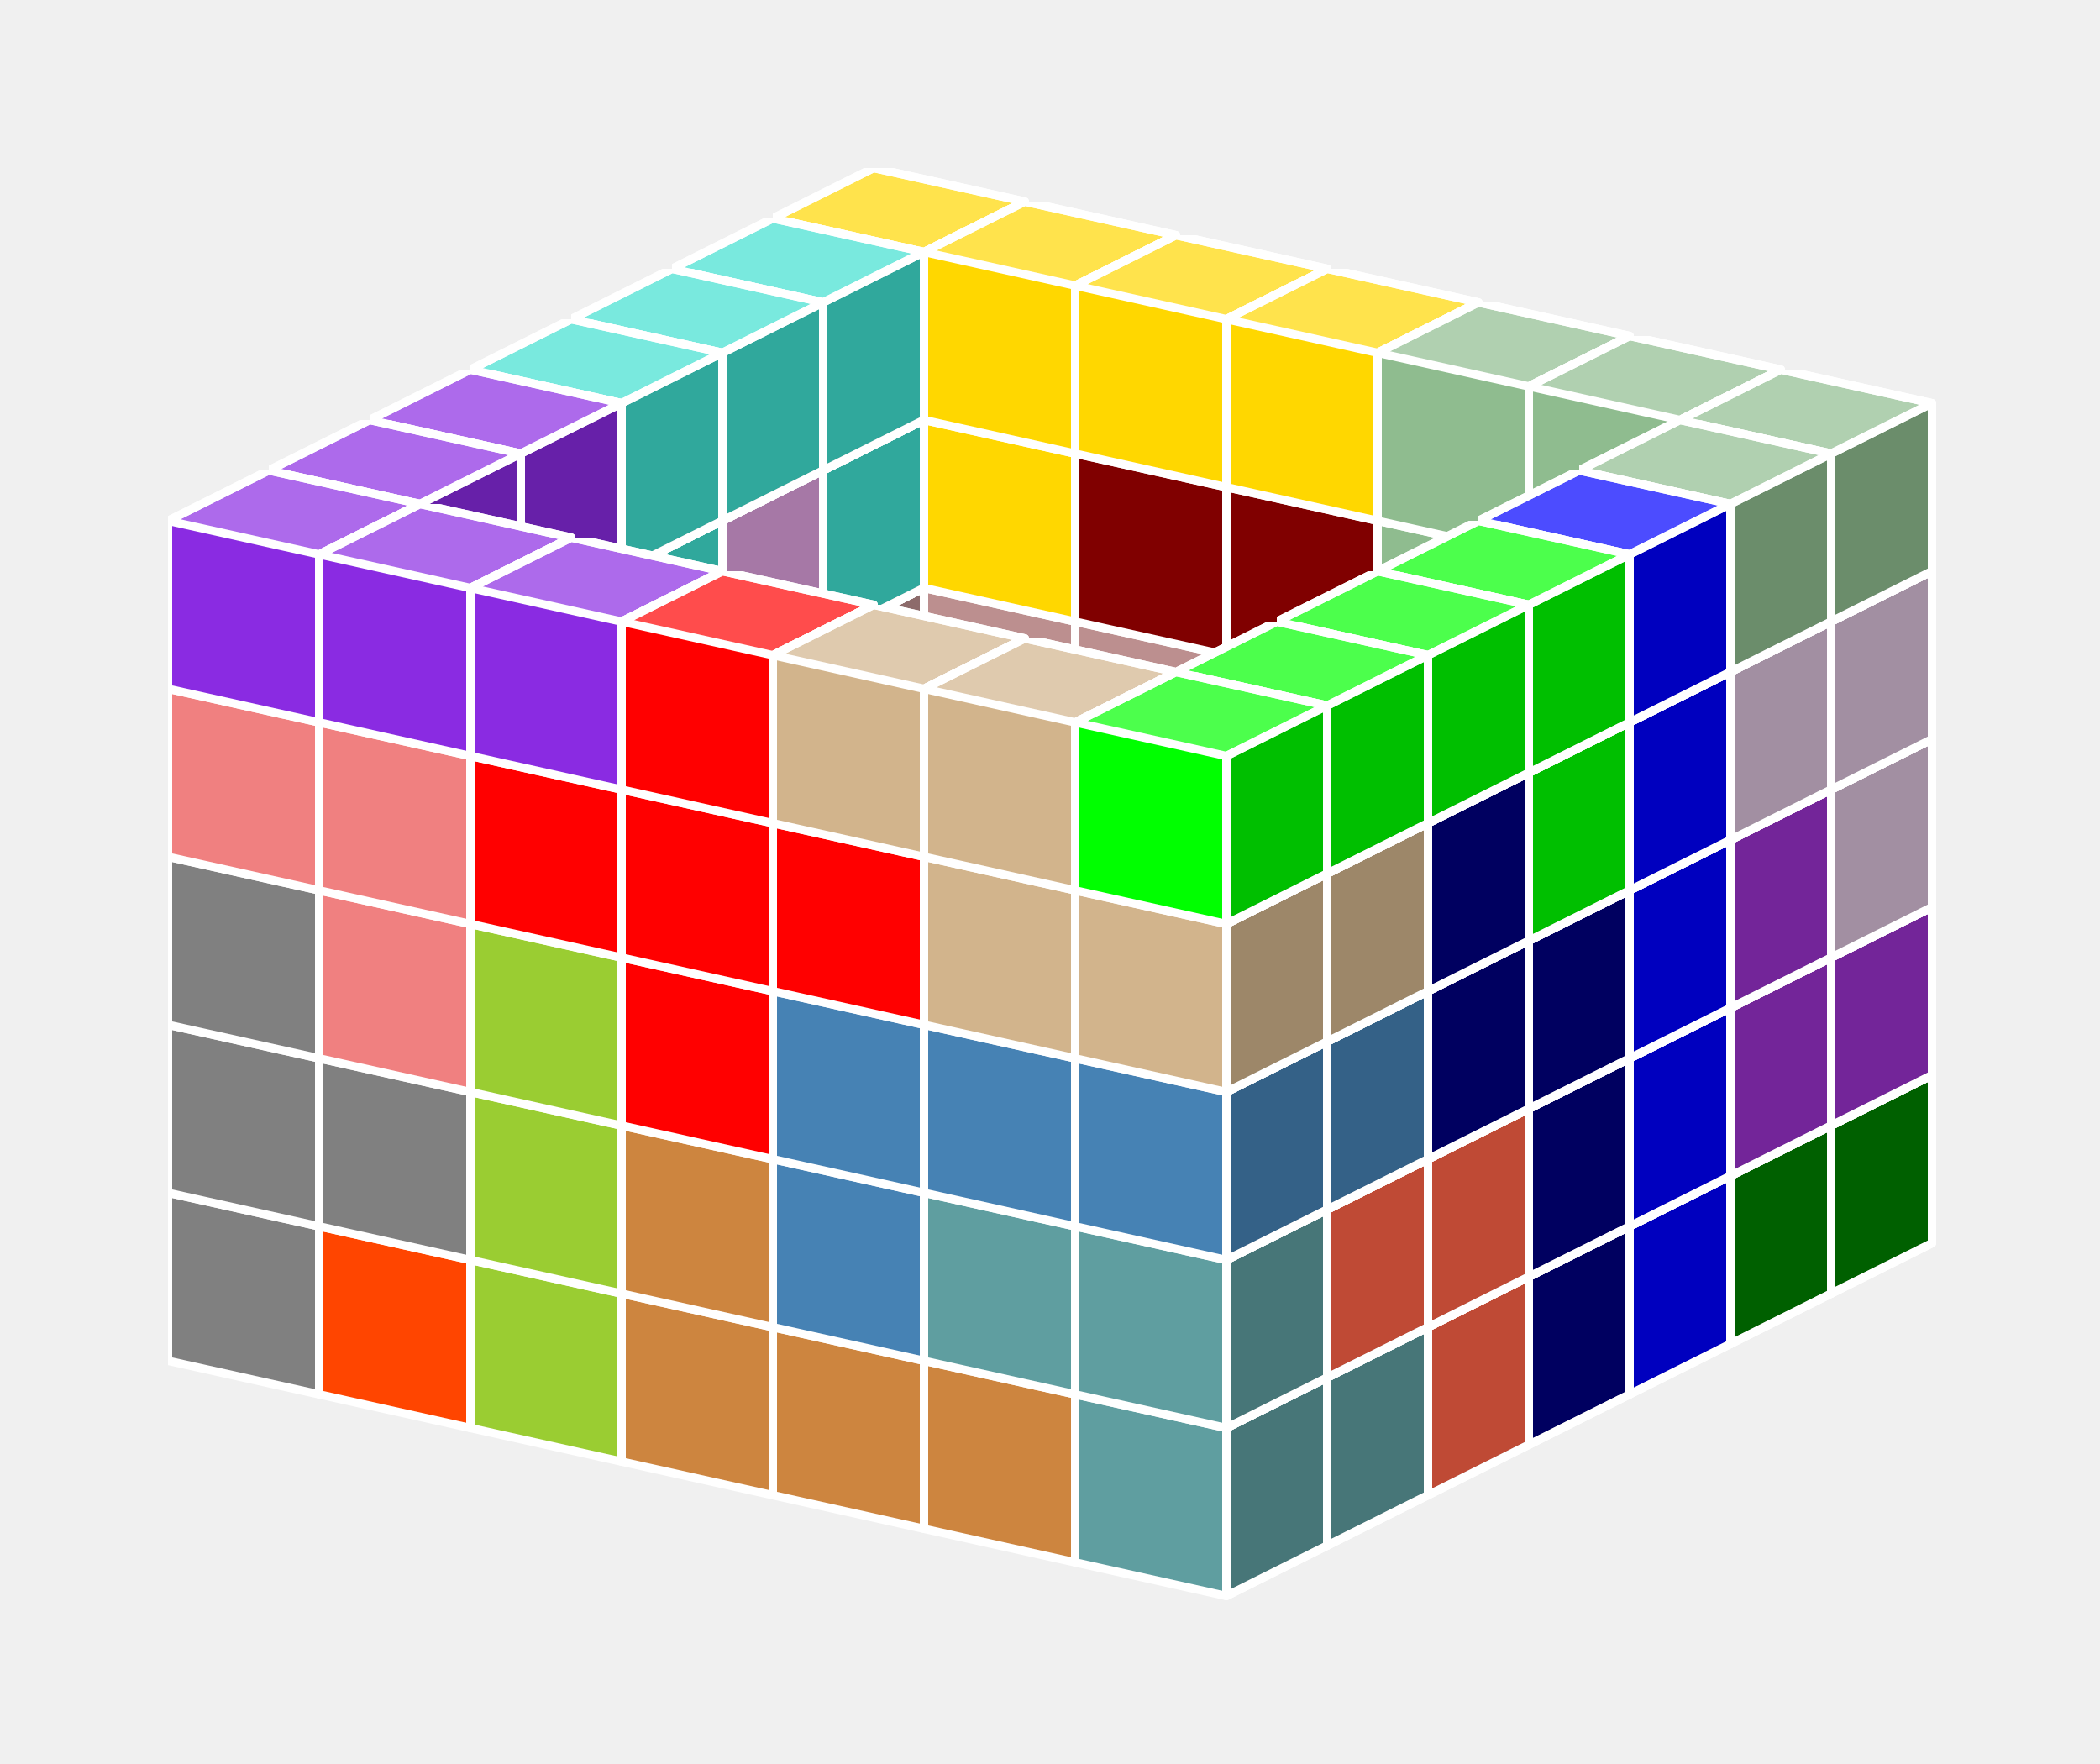
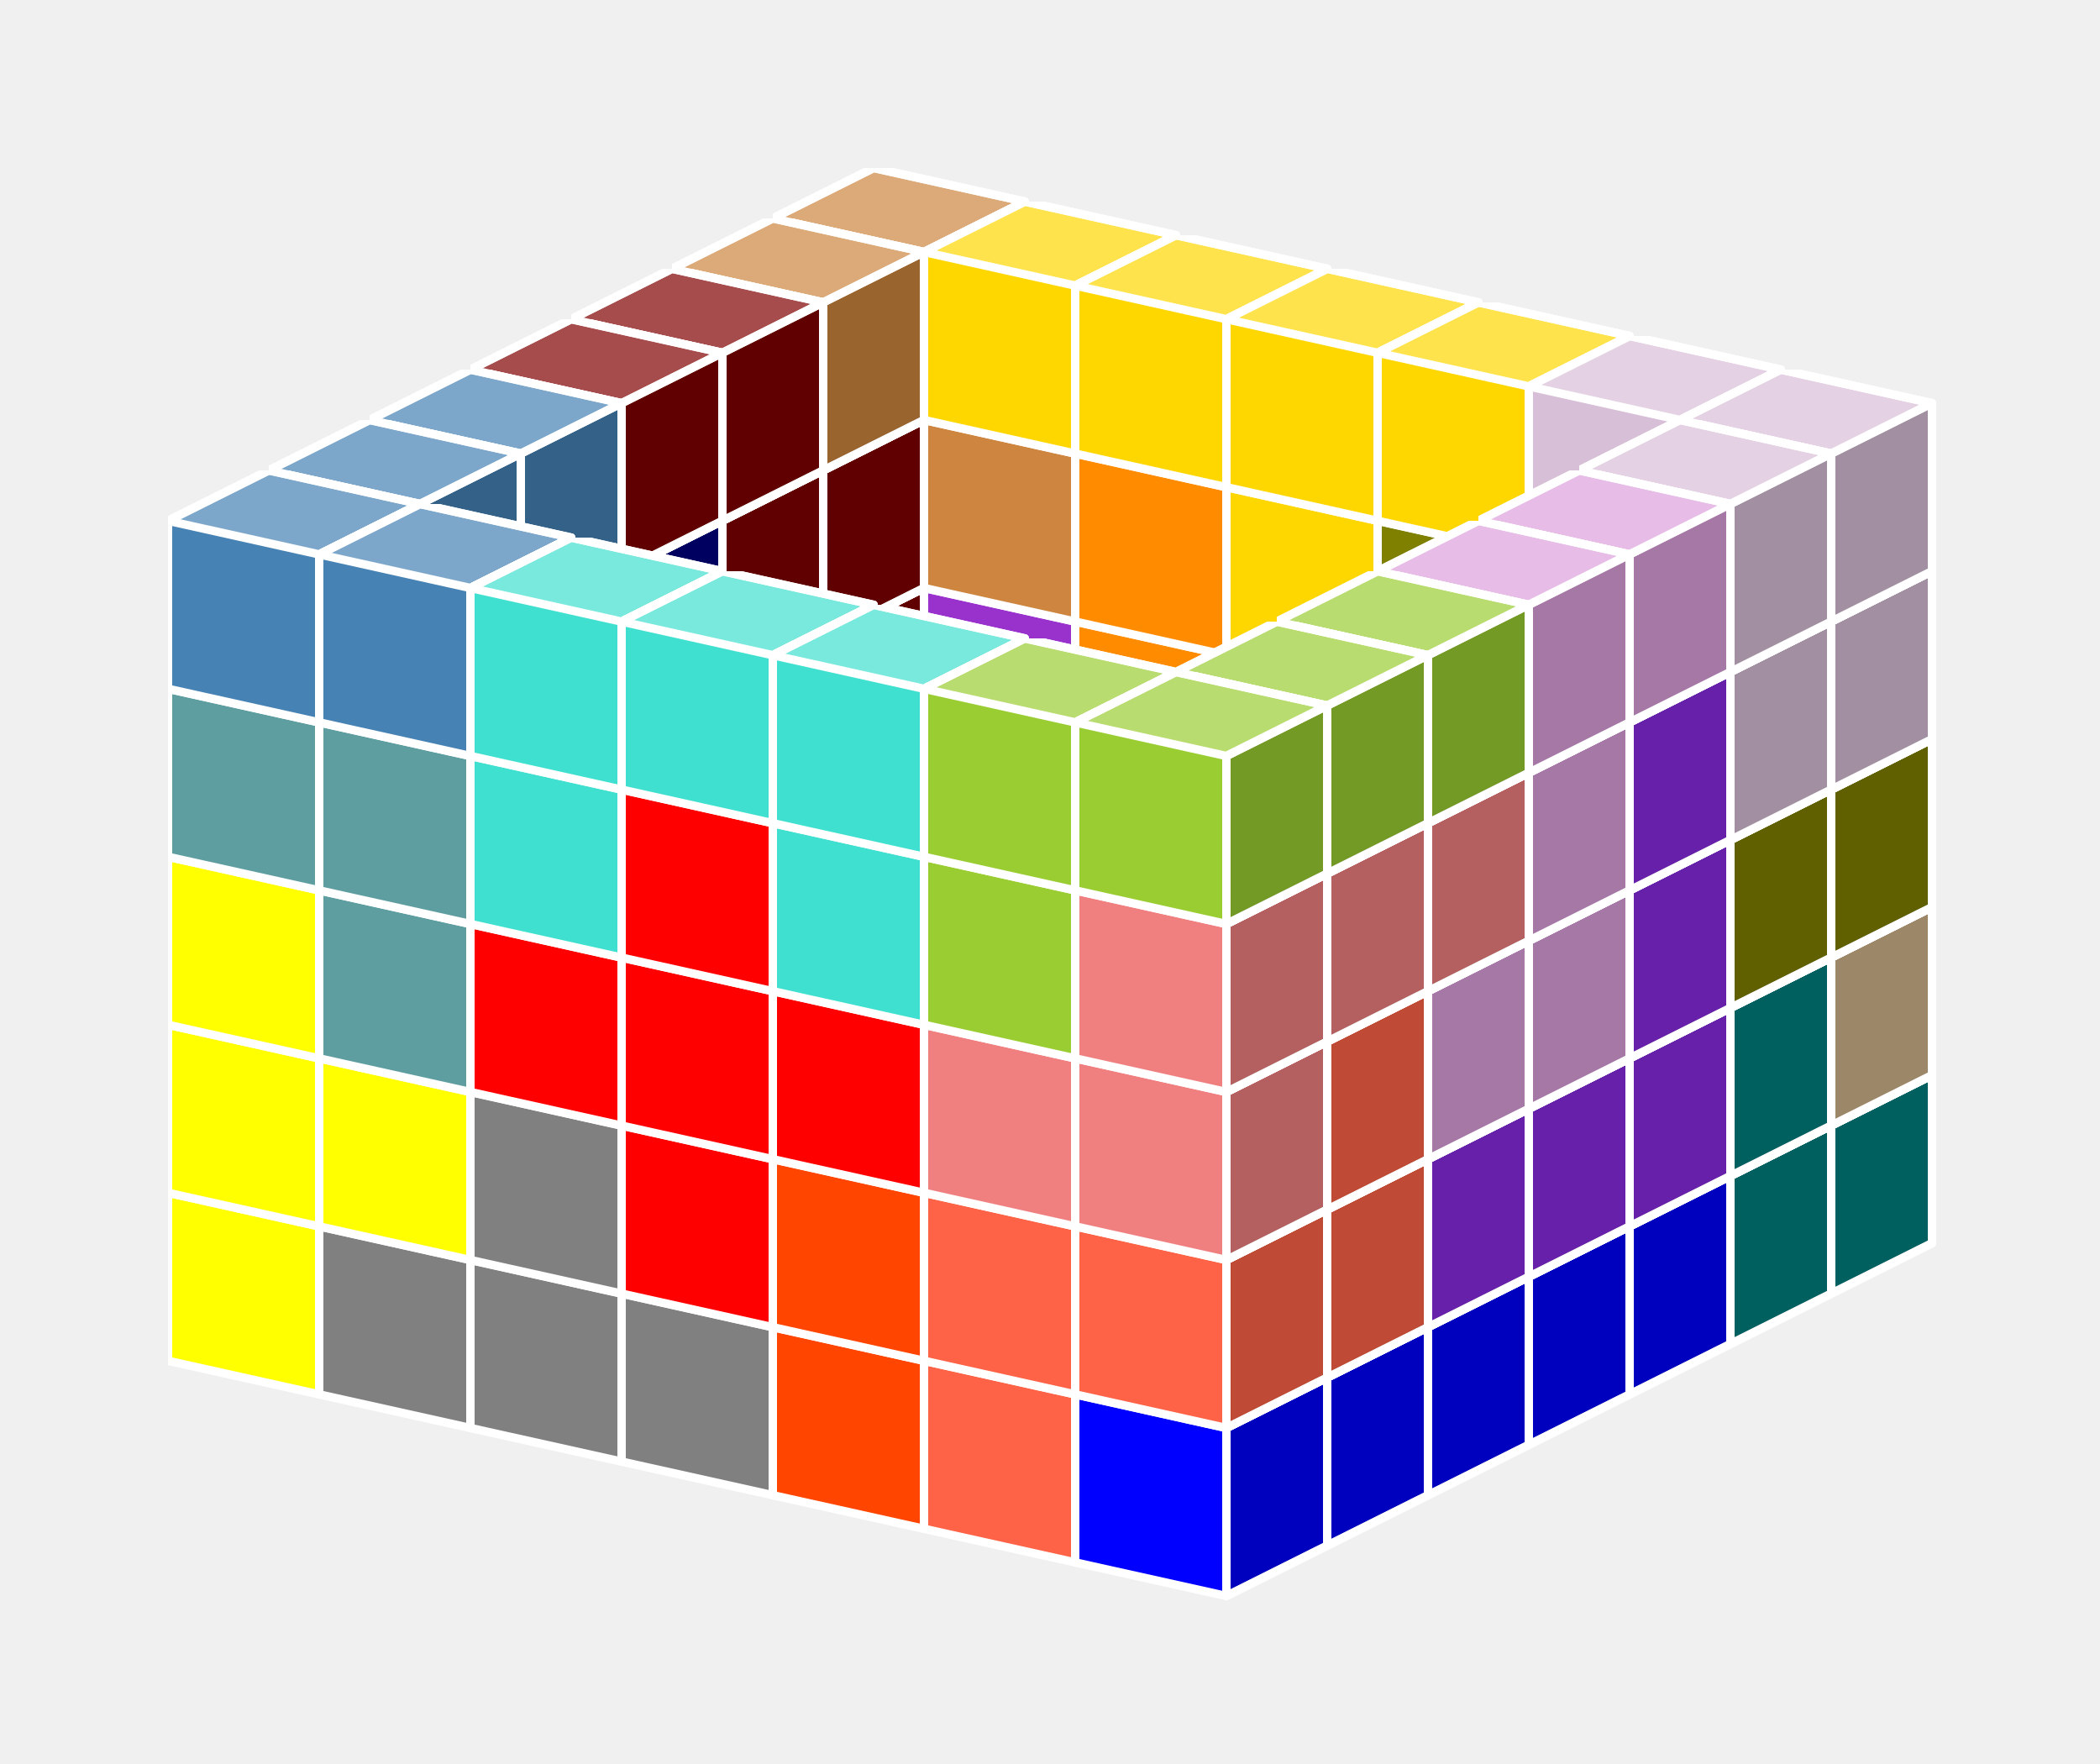
<svg xmlns="http://www.w3.org/2000/svg" xmlns:xlink="http://www.w3.org/1999/xlink" width="125" height="105" viewBox="0 0 125 105">
  <defs>
    <symbol id="cube0">
      <polygon fill="gray" stroke="white" stroke-width="0.5" stroke-linejoin="round" points="0,13 9,15 15,12 15,2 6,0 0,3" />
      <polygon fill="black" fill-opacity="0.25" stroke="white" stroke-width="0.5" stroke-linejoin="round" points="9,15 15,12 15,2 9,5" />
      <polygon fill="white" fill-opacity="0.30" stroke="white" stroke-width="0.5" stroke-linejoin="round" points="0,3 9,5 15,2 6,0" />
    </symbol>
    <symbol id="cubeA">
      <polygon fill="cadetblue" stroke="white" stroke-width="0.5" stroke-linejoin="round" points="0,13 9,15 15,12 15,2 6,0 0,3" />
      <polygon fill="black" fill-opacity="0.25" stroke="white" stroke-width="0.5" stroke-linejoin="round" points="9,15 15,12 15,2 9,5" />
      <polygon fill="white" fill-opacity="0.30" stroke="white" stroke-width="0.5" stroke-linejoin="round" points="0,3 9,5 15,2 6,0" />
    </symbol>
    <symbol id="cubeF">
      <polygon fill="green" stroke="white" stroke-width="0.5" stroke-linejoin="round" points="0,13 9,15 15,12 15,2 6,0 0,3" />
      <polygon fill="black" fill-opacity="0.25" stroke="white" stroke-width="0.5" stroke-linejoin="round" points="9,15 15,12 15,2 9,5" />
      <polygon fill="white" fill-opacity="0.30" stroke="white" stroke-width="0.5" stroke-linejoin="round" points="0,3 9,5 15,2 6,0" />
    </symbol>
    <symbol id="cubeI">
      <polygon fill="blue" stroke="white" stroke-width="0.5" stroke-linejoin="round" points="0,13 9,15 15,12 15,2 6,0 0,3" />
      <polygon fill="black" fill-opacity="0.25" stroke="white" stroke-width="0.5" stroke-linejoin="round" points="9,15 15,12 15,2 9,5" />
      <polygon fill="white" fill-opacity="0.30" stroke="white" stroke-width="0.5" stroke-linejoin="round" points="0,3 9,5 15,2 6,0" />
    </symbol>
    <symbol id="cubeJ1">
      <polygon fill="steelblue" stroke="white" stroke-width="0.5" stroke-linejoin="round" points="0,13 9,15 15,12 15,2 6,0 0,3" />
      <polygon fill="black" fill-opacity="0.25" stroke="white" stroke-width="0.5" stroke-linejoin="round" points="9,15 15,12 15,2 9,5" />
      <polygon fill="white" fill-opacity="0.30" stroke="white" stroke-width="0.5" stroke-linejoin="round" points="0,3 9,5 15,2 6,0" />
    </symbol>
    <symbol id="cubeJ2">
      <polygon fill="gray" stroke="white" stroke-width="0.5" stroke-linejoin="round" points="0,13 9,15 15,12 15,2 6,0 0,3" />
      <polygon fill="black" fill-opacity="0.25" stroke="white" stroke-width="0.5" stroke-linejoin="round" points="9,15 15,12 15,2 9,5" />
      <polygon fill="white" fill-opacity="0.30" stroke="white" stroke-width="0.5" stroke-linejoin="round" points="0,3 9,5 15,2 6,0" />
    </symbol>
    <symbol id="cubeJ4">
      <polygon fill="lightcoral" stroke="white" stroke-width="0.5" stroke-linejoin="round" points="0,13 9,15 15,12 15,2 6,0 0,3" />
      <polygon fill="black" fill-opacity="0.25" stroke="white" stroke-width="0.5" stroke-linejoin="round" points="9,15 15,12 15,2 9,5" />
      <polygon fill="white" fill-opacity="0.30" stroke="white" stroke-width="0.5" stroke-linejoin="round" points="0,3 9,5 15,2 6,0" />
    </symbol>
    <symbol id="cubeL">
      <polygon fill="lime" stroke="white" stroke-width="0.5" stroke-linejoin="round" points="0,13 9,15 15,12 15,2 6,0 0,3" />
      <polygon fill="black" fill-opacity="0.25" stroke="white" stroke-width="0.5" stroke-linejoin="round" points="9,15 15,12 15,2 9,5" />
      <polygon fill="white" fill-opacity="0.30" stroke="white" stroke-width="0.5" stroke-linejoin="round" points="0,3 9,5 15,2 6,0" />
    </symbol>
    <symbol id="cubeL1">
      <polygon fill="darkseagreen" stroke="white" stroke-width="0.5" stroke-linejoin="round" points="0,13 9,15 15,12 15,2 6,0 0,3" />
      <polygon fill="black" fill-opacity="0.25" stroke="white" stroke-width="0.5" stroke-linejoin="round" points="9,15 15,12 15,2 9,5" />
      <polygon fill="white" fill-opacity="0.30" stroke="white" stroke-width="0.5" stroke-linejoin="round" points="0,3 9,5 15,2 6,0" />
    </symbol>
    <symbol id="cubeL2">
      <polygon fill="peru" stroke="white" stroke-width="0.5" stroke-linejoin="round" points="0,13 9,15 15,12 15,2 6,0 0,3" />
      <polygon fill="black" fill-opacity="0.25" stroke="white" stroke-width="0.5" stroke-linejoin="round" points="9,15 15,12 15,2 9,5" />
      <polygon fill="white" fill-opacity="0.30" stroke="white" stroke-width="0.5" stroke-linejoin="round" points="0,3 9,5 15,2 6,0" />
    </symbol>
    <symbol id="cubeL3">
      <polygon fill="rosybrown" stroke="white" stroke-width="0.5" stroke-linejoin="round" points="0,13 9,15 15,12 15,2 6,0 0,3" />
      <polygon fill="black" fill-opacity="0.25" stroke="white" stroke-width="0.5" stroke-linejoin="round" points="9,15 15,12 15,2 9,5" />
      <polygon fill="white" fill-opacity="0.30" stroke="white" stroke-width="0.5" stroke-linejoin="round" points="0,3 9,5 15,2 6,0" />
    </symbol>
    <symbol id="cubeL4">
      <polygon fill="yellowgreen" stroke="white" stroke-width="0.5" stroke-linejoin="round" points="0,13 9,15 15,12 15,2 6,0 0,3" />
      <polygon fill="black" fill-opacity="0.25" stroke="white" stroke-width="0.5" stroke-linejoin="round" points="9,15 15,12 15,2 9,5" />
      <polygon fill="white" fill-opacity="0.30" stroke="white" stroke-width="0.5" stroke-linejoin="round" points="0,3 9,5 15,2 6,0" />
    </symbol>
    <symbol id="cubeN">
      <polygon fill="navy" stroke="white" stroke-width="0.5" stroke-linejoin="round" points="0,13 9,15 15,12 15,2 6,0 0,3" />
      <polygon fill="black" fill-opacity="0.25" stroke="white" stroke-width="0.5" stroke-linejoin="round" points="9,15 15,12 15,2 9,5" />
      <polygon fill="white" fill-opacity="0.30" stroke="white" stroke-width="0.5" stroke-linejoin="round" points="0,3 9,5 15,2 6,0" />
    </symbol>
    <symbol id="cubeN1">
      <polygon fill="olive" stroke="white" stroke-width="0.5" stroke-linejoin="round" points="0,13 9,15 15,12 15,2 6,0 0,3" />
      <polygon fill="black" fill-opacity="0.25" stroke="white" stroke-width="0.5" stroke-linejoin="round" points="9,15 15,12 15,2 9,5" />
      <polygon fill="white" fill-opacity="0.30" stroke="white" stroke-width="0.5" stroke-linejoin="round" points="0,3 9,5 15,2 6,0" />
    </symbol>
    <symbol id="cubeN2">
      <polygon fill="teal" stroke="white" stroke-width="0.5" stroke-linejoin="round" points="0,13 9,15 15,12 15,2 6,0 0,3" />
      <polygon fill="black" fill-opacity="0.25" stroke="white" stroke-width="0.5" stroke-linejoin="round" points="9,15 15,12 15,2 9,5" />
      <polygon fill="white" fill-opacity="0.30" stroke="white" stroke-width="0.5" stroke-linejoin="round" points="0,3 9,5 15,2 6,0" />
    </symbol>
    <symbol id="cubeP">
      <polygon fill="magenta" stroke="white" stroke-width="0.5" stroke-linejoin="round" points="0,13 9,15 15,12 15,2 6,0 0,3" />
      <polygon fill="black" fill-opacity="0.25" stroke="white" stroke-width="0.5" stroke-linejoin="round" points="9,15 15,12 15,2 9,5" />
      <polygon fill="white" fill-opacity="0.30" stroke="white" stroke-width="0.5" stroke-linejoin="round" points="0,3 9,5 15,2 6,0" />
    </symbol>
    <symbol id="cubeQ">
      <polygon fill="thistle" stroke="white" stroke-width="0.5" stroke-linejoin="round" points="0,13 9,15 15,12 15,2 6,0 0,3" />
      <polygon fill="black" fill-opacity="0.25" stroke="white" stroke-width="0.5" stroke-linejoin="round" points="9,15 15,12 15,2 9,5" />
      <polygon fill="white" fill-opacity="0.30" stroke="white" stroke-width="0.5" stroke-linejoin="round" points="0,3 9,5 15,2 6,0" />
    </symbol>
    <symbol id="cubeS1">
      <polygon fill="tan" stroke="white" stroke-width="0.5" stroke-linejoin="round" points="0,13 9,15 15,12 15,2 6,0 0,3" />
      <polygon fill="black" fill-opacity="0.25" stroke="white" stroke-width="0.5" stroke-linejoin="round" points="9,15 15,12 15,2 9,5" />
      <polygon fill="white" fill-opacity="0.30" stroke="white" stroke-width="0.5" stroke-linejoin="round" points="0,3 9,5 15,2 6,0" />
    </symbol>
    <symbol id="cubeS2">
      <polygon fill="indigo" stroke="white" stroke-width="0.5" stroke-linejoin="round" points="0,13 9,15 15,12 15,2 6,0 0,3" />
      <polygon fill="black" fill-opacity="0.25" stroke="white" stroke-width="0.5" stroke-linejoin="round" points="9,15 15,12 15,2 9,5" />
      <polygon fill="white" fill-opacity="0.30" stroke="white" stroke-width="0.5" stroke-linejoin="round" points="0,3 9,5 15,2 6,0" />
    </symbol>
    <symbol id="cubeT">
      <polygon fill="darkorange" stroke="white" stroke-width="0.5" stroke-linejoin="round" points="0,13 9,15 15,12 15,2 6,0 0,3" />
      <polygon fill="black" fill-opacity="0.25" stroke="white" stroke-width="0.5" stroke-linejoin="round" points="9,15 15,12 15,2 9,5" />
      <polygon fill="white" fill-opacity="0.30" stroke="white" stroke-width="0.5" stroke-linejoin="round" points="0,3 9,5 15,2 6,0" />
    </symbol>
    <symbol id="cubeT1">
      <polygon fill="yellow" stroke="white" stroke-width="0.5" stroke-linejoin="round" points="0,13 9,15 15,12 15,2 6,0 0,3" />
      <polygon fill="black" fill-opacity="0.25" stroke="white" stroke-width="0.5" stroke-linejoin="round" points="9,15 15,12 15,2 9,5" />
      <polygon fill="white" fill-opacity="0.30" stroke="white" stroke-width="0.5" stroke-linejoin="round" points="0,3 9,5 15,2 6,0" />
    </symbol>
    <symbol id="cubeT2">
      <polygon fill="orangered" stroke="white" stroke-width="0.5" stroke-linejoin="round" points="0,13 9,15 15,12 15,2 6,0 0,3" />
      <polygon fill="black" fill-opacity="0.25" stroke="white" stroke-width="0.5" stroke-linejoin="round" points="9,15 15,12 15,2 9,5" />
      <polygon fill="white" fill-opacity="0.30" stroke="white" stroke-width="0.5" stroke-linejoin="round" points="0,3 9,5 15,2 6,0" />
    </symbol>
    <symbol id="cubeU">
      <polygon fill="turquoise" stroke="white" stroke-width="0.5" stroke-linejoin="round" points="0,13 9,15 15,12 15,2 6,0 0,3" />
      <polygon fill="black" fill-opacity="0.25" stroke="white" stroke-width="0.5" stroke-linejoin="round" points="9,15 15,12 15,2 9,5" />
      <polygon fill="white" fill-opacity="0.30" stroke="white" stroke-width="0.5" stroke-linejoin="round" points="0,3 9,5 15,2 6,0" />
    </symbol>
    <symbol id="cubeV">
      <polygon fill="blueviolet" stroke="white" stroke-width="0.5" stroke-linejoin="round" points="0,13 9,15 15,12 15,2 6,0 0,3" />
      <polygon fill="black" fill-opacity="0.25" stroke="white" stroke-width="0.5" stroke-linejoin="round" points="9,15 15,12 15,2 9,5" />
      <polygon fill="white" fill-opacity="0.30" stroke="white" stroke-width="0.5" stroke-linejoin="round" points="0,3 9,5 15,2 6,0" />
    </symbol>
    <symbol id="cubeV1">
      <polygon fill="darkorchid" stroke="white" stroke-width="0.5" stroke-linejoin="round" points="0,13 9,15 15,12 15,2 6,0 0,3" />
      <polygon fill="black" fill-opacity="0.25" stroke="white" stroke-width="0.5" stroke-linejoin="round" points="9,15 15,12 15,2 9,5" />
      <polygon fill="white" fill-opacity="0.30" stroke="white" stroke-width="0.5" stroke-linejoin="round" points="0,3 9,5 15,2 6,0" />
    </symbol>
    <symbol id="cubeV2">
      <polygon fill="tomato" stroke="white" stroke-width="0.5" stroke-linejoin="round" points="0,13 9,15 15,12 15,2 6,0 0,3" />
      <polygon fill="black" fill-opacity="0.25" stroke="white" stroke-width="0.5" stroke-linejoin="round" points="9,15 15,12 15,2 9,5" />
      <polygon fill="white" fill-opacity="0.30" stroke="white" stroke-width="0.5" stroke-linejoin="round" points="0,3 9,5 15,2 6,0" />
    </symbol>
    <symbol id="cubeW">
      <polygon fill="maroon" stroke="white" stroke-width="0.5" stroke-linejoin="round" points="0,13 9,15 15,12 15,2 6,0 0,3" />
      <polygon fill="black" fill-opacity="0.25" stroke="white" stroke-width="0.5" stroke-linejoin="round" points="9,15 15,12 15,2 9,5" />
      <polygon fill="white" fill-opacity="0.30" stroke="white" stroke-width="0.5" stroke-linejoin="round" points="0,3 9,5 15,2 6,0" />
    </symbol>
    <symbol id="cubeX">
      <polygon fill="red" stroke="white" stroke-width="0.5" stroke-linejoin="round" points="0,13 9,15 15,12 15,2 6,0 0,3" />
      <polygon fill="black" fill-opacity="0.25" stroke="white" stroke-width="0.5" stroke-linejoin="round" points="9,15 15,12 15,2 9,5" />
      <polygon fill="white" fill-opacity="0.30" stroke="white" stroke-width="0.5" stroke-linejoin="round" points="0,3 9,5 15,2 6,0" />
    </symbol>
    <symbol id="cubeY">
      <polygon fill="gold" stroke="white" stroke-width="0.5" stroke-linejoin="round" points="0,13 9,15 15,12 15,2 6,0 0,3" />
      <polygon fill="black" fill-opacity="0.25" stroke="white" stroke-width="0.5" stroke-linejoin="round" points="9,15 15,12 15,2 9,5" />
      <polygon fill="white" fill-opacity="0.30" stroke="white" stroke-width="0.5" stroke-linejoin="round" points="0,3 9,5 15,2 6,0" />
    </symbol>
    <symbol id="cubeZ">
      <polygon fill="plum" stroke="white" stroke-width="0.5" stroke-linejoin="round" points="0,13 9,15 15,12 15,2 6,0 0,3" />
      <polygon fill="black" fill-opacity="0.25" stroke="white" stroke-width="0.5" stroke-linejoin="round" points="9,15 15,12 15,2 9,5" />
      <polygon fill="white" fill-opacity="0.30" stroke="white" stroke-width="0.5" stroke-linejoin="round" points="0,3 9,5 15,2 6,0" />
    </symbol>
  </defs>
  <g>
-     <use xlink:href="#cubeT1" x="46.000" y="50.000" />
-     <use xlink:href="#cubeN1" x="55.000" y="52.000" />
-     <use xlink:href="#cubeN1" x="64.000" y="54.000" />
-     <use xlink:href="#cubeN2" x="73.000" y="56.000" />
-     <use xlink:href="#cubeN2" x="82.000" y="58.000" />
-     <use xlink:href="#cubeV1" x="91.000" y="60.000" />
-     <use xlink:href="#cubeF" x="100.000" y="62.000" />
-     <use xlink:href="#cubeN1" x="46.000" y="40.000" />
-     <use xlink:href="#cubeN1" x="55.000" y="42.000" />
-     <use xlink:href="#cubeN2" x="64.000" y="44.000" />
-     <use xlink:href="#cubeN2" x="73.000" y="46.000" />
-     <use xlink:href="#cubeW" x="82.000" y="48.000" />
-     <use xlink:href="#cubeV1" x="91.000" y="50.000" />
-     <use xlink:href="#cubeV1" x="100.000" y="52.000" />
-     <use xlink:href="#cubeL3" x="46.000" y="30.000" />
-     <use xlink:href="#cubeL3" x="55.000" y="32.000" />
-     <use xlink:href="#cubeL3" x="64.000" y="34.000" />
-     <use xlink:href="#cubeW" x="73.000" y="36.000" />
-     <use xlink:href="#cubeW" x="82.000" y="38.000" />
-     <use xlink:href="#cubeQ" x="91.000" y="40.000" />
-     <use xlink:href="#cubeQ" x="100.000" y="42.000" />
-     <use xlink:href="#cubeL3" x="46.000" y="20.000" />
-     <use xlink:href="#cubeY" x="55.000" y="22.000" />
-     <use xlink:href="#cubeW" x="64.000" y="24.000" />
-     <use xlink:href="#cubeW" x="73.000" y="26.000" />
-     <use xlink:href="#cubeL1" x="82.000" y="28.000" />
-     <use xlink:href="#cubeQ" x="91.000" y="30.000" />
+     <use xlink:href="#cubeF" x="46.000" y="50.000" />
+     <use xlink:href="#cubeF" x="55.000" y="52.000" />
+     <use xlink:href="#cubeS2" x="64.000" y="54.000" />
+     <use xlink:href="#cubeS2" x="73.000" y="56.000" />
+     <use xlink:href="#cubeS1" x="82.000" y="58.000" />
+     <use xlink:href="#cubeS1" x="91.000" y="60.000" />
+     <use xlink:href="#cubeN2" x="100.000" y="62.000" />
+     <use xlink:href="#cubeV1" x="46.000" y="40.000" />
+     <use xlink:href="#cubeV1" x="55.000" y="42.000" />
+     <use xlink:href="#cubeT" x="64.000" y="44.000" />
+     <use xlink:href="#cubeS2" x="73.000" y="46.000" />
+     <use xlink:href="#cubeS2" x="82.000" y="48.000" />
+     <use xlink:href="#cubeS1" x="91.000" y="50.000" />
+     <use xlink:href="#cubeS1" x="100.000" y="52.000" />
+     <use xlink:href="#cubeL2" x="46.000" y="30.000" />
+     <use xlink:href="#cubeV1" x="55.000" y="32.000" />
+     <use xlink:href="#cubeT" x="64.000" y="34.000" />
+     <use xlink:href="#cubeT" x="73.000" y="36.000" />
+     <use xlink:href="#cubeT" x="82.000" y="38.000" />
+     <use xlink:href="#cubeN1" x="91.000" y="40.000" />
+     <use xlink:href="#cubeN1" x="100.000" y="42.000" />
+     <use xlink:href="#cubeL2" x="46.000" y="20.000" />
+     <use xlink:href="#cubeL2" x="55.000" y="22.000" />
+     <use xlink:href="#cubeT" x="64.000" y="24.000" />
+     <use xlink:href="#cubeY" x="73.000" y="26.000" />
+     <use xlink:href="#cubeN1" x="82.000" y="28.000" />
+     <use xlink:href="#cubeN1" x="91.000" y="30.000" />
    <use xlink:href="#cubeQ" x="100.000" y="32.000" />
-     <use xlink:href="#cubeY" x="46.000" y="10.000" />
+     <use xlink:href="#cubeL2" x="46.000" y="10.000" />
    <use xlink:href="#cubeY" x="55.000" y="12.000" />
    <use xlink:href="#cubeY" x="64.000" y="14.000" />
    <use xlink:href="#cubeY" x="73.000" y="16.000" />
-     <use xlink:href="#cubeL1" x="82.000" y="18.000" />
-     <use xlink:href="#cubeL1" x="91.000" y="20.000" />
-     <use xlink:href="#cubeL1" x="100.000" y="22.000" />
-     <use xlink:href="#cubeT1" x="40.000" y="53.000" />
-     <use xlink:href="#cubeT1" x="49.000" y="55.000" />
-     <use xlink:href="#cubeN1" x="58.000" y="57.000" />
-     <use xlink:href="#cubeN2" x="67.000" y="59.000" />
-     <use xlink:href="#cubeF" x="76.000" y="61.000" />
-     <use xlink:href="#cubeF" x="85.000" y="63.000" />
-     <use xlink:href="#cubeF" x="94.000" y="65.000" />
-     <use xlink:href="#cubeT1" x="40.000" y="43.000" />
-     <use xlink:href="#cubeV1" x="94.000" y="55.000" />
-     <use xlink:href="#cubeL3" x="40.000" y="33.000" />
-     <use xlink:href="#cubeV1" x="94.000" y="45.000" />
-     <use xlink:href="#cubeU" x="40.000" y="23.000" />
+     <use xlink:href="#cubeY" x="82.000" y="18.000" />
+     <use xlink:href="#cubeQ" x="91.000" y="20.000" />
+     <use xlink:href="#cubeQ" x="100.000" y="22.000" />
+     <use xlink:href="#cubeV1" x="40.000" y="53.000" />
+     <use xlink:href="#cubeF" x="49.000" y="55.000" />
+     <use xlink:href="#cubeF" x="58.000" y="57.000" />
+     <use xlink:href="#cubeS2" x="67.000" y="59.000" />
+     <use xlink:href="#cubeS1" x="76.000" y="61.000" />
+     <use xlink:href="#cubeN2" x="85.000" y="63.000" />
+     <use xlink:href="#cubeN2" x="94.000" y="65.000" />
+     <use xlink:href="#cubeV1" x="40.000" y="43.000" />
+     <use xlink:href="#cubeN2" x="94.000" y="55.000" />
+     <use xlink:href="#cubeW" x="40.000" y="33.000" />
+     <use xlink:href="#cubeN1" x="94.000" y="45.000" />
+     <use xlink:href="#cubeW" x="40.000" y="23.000" />
    <use xlink:href="#cubeQ" x="94.000" y="35.000" />
-     <use xlink:href="#cubeU" x="40.000" y="13.000" />
-     <use xlink:href="#cubeL1" x="94.000" y="25.000" />
-     <use xlink:href="#cubeT1" x="34.000" y="56.000" />
-     <use xlink:href="#cubeT" x="43.000" y="58.000" />
-     <use xlink:href="#cubeT" x="52.000" y="60.000" />
-     <use xlink:href="#cubeT" x="61.000" y="62.000" />
+     <use xlink:href="#cubeL2" x="40.000" y="13.000" />
+     <use xlink:href="#cubeQ" x="94.000" y="25.000" />
+     <use xlink:href="#cubeN" x="34.000" y="56.000" />
+     <use xlink:href="#cubeF" x="43.000" y="58.000" />
+     <use xlink:href="#cubeL1" x="52.000" y="60.000" />
+     <use xlink:href="#cubeP" x="61.000" y="62.000" />
    <use xlink:href="#cubeP" x="70.000" y="64.000" />
-     <use xlink:href="#cubeF" x="79.000" y="66.000" />
+     <use xlink:href="#cubeN2" x="79.000" y="66.000" />
    <use xlink:href="#cubeI" x="88.000" y="68.000" />
-     <use xlink:href="#cubeS2" x="34.000" y="46.000" />
-     <use xlink:href="#cubeI" x="88.000" y="58.000" />
-     <use xlink:href="#cubeZ" x="34.000" y="36.000" />
-     <use xlink:href="#cubeI" x="88.000" y="48.000" />
-     <use xlink:href="#cubeZ" x="34.000" y="26.000" />
-     <use xlink:href="#cubeI" x="88.000" y="38.000" />
-     <use xlink:href="#cubeU" x="34.000" y="16.000" />
-     <use xlink:href="#cubeI" x="88.000" y="28.000" />
-     <use xlink:href="#cubeS2" x="28.000" y="59.000" />
-     <use xlink:href="#cubeS2" x="37.000" y="61.000" />
-     <use xlink:href="#cubeT" x="46.000" y="63.000" />
+     <use xlink:href="#cubeN" x="34.000" y="46.000" />
+     <use xlink:href="#cubeV" x="88.000" y="58.000" />
+     <use xlink:href="#cubeN" x="34.000" y="36.000" />
+     <use xlink:href="#cubeV" x="88.000" y="48.000" />
+     <use xlink:href="#cubeW" x="34.000" y="26.000" />
+     <use xlink:href="#cubeV" x="88.000" y="38.000" />
+     <use xlink:href="#cubeW" x="34.000" y="16.000" />
+     <use xlink:href="#cubeZ" x="88.000" y="28.000" />
+     <use xlink:href="#cubeL1" x="28.000" y="59.000" />
+     <use xlink:href="#cubeL1" x="37.000" y="61.000" />
+     <use xlink:href="#cubeL1" x="46.000" y="63.000" />
    <use xlink:href="#cubeP" x="55.000" y="65.000" />
    <use xlink:href="#cubeP" x="64.000" y="67.000" />
-     <use xlink:href="#cubeV2" x="73.000" y="69.000" />
-     <use xlink:href="#cubeN" x="82.000" y="71.000" />
-     <use xlink:href="#cubeS2" x="28.000" y="49.000" />
-     <use xlink:href="#cubeN" x="82.000" y="61.000" />
-     <use xlink:href="#cubeZ" x="28.000" y="39.000" />
-     <use xlink:href="#cubeN" x="82.000" y="51.000" />
-     <use xlink:href="#cubeU" x="28.000" y="29.000" />
-     <use xlink:href="#cubeL" x="82.000" y="41.000" />
-     <use xlink:href="#cubeU" x="28.000" y="19.000" />
-     <use xlink:href="#cubeL" x="82.000" y="31.000" />
-     <use xlink:href="#cubeS2" x="22.000" y="62.000" />
-     <use xlink:href="#cubeT2" x="31.000" y="64.000" />
-     <use xlink:href="#cubeT" x="40.000" y="66.000" />
-     <use xlink:href="#cubeP" x="49.000" y="68.000" />
-     <use xlink:href="#cubeP" x="58.000" y="70.000" />
-     <use xlink:href="#cubeV2" x="67.000" y="72.000" />
-     <use xlink:href="#cubeV2" x="76.000" y="74.000" />
-     <use xlink:href="#cubeZ" x="22.000" y="52.000" />
-     <use xlink:href="#cubeV2" x="76.000" y="64.000" />
-     <use xlink:href="#cubeZ" x="22.000" y="42.000" />
-     <use xlink:href="#cubeN" x="76.000" y="54.000" />
-     <use xlink:href="#cubeJ4" x="22.000" y="32.000" />
-     <use xlink:href="#cubeN" x="76.000" y="44.000" />
-     <use xlink:href="#cubeV" x="22.000" y="22.000" />
-     <use xlink:href="#cubeL" x="76.000" y="34.000" />
-     <use xlink:href="#cubeT2" x="16.000" y="65.000" />
-     <use xlink:href="#cubeT2" x="25.000" y="67.000" />
-     <use xlink:href="#cubeL4" x="34.000" y="69.000" />
-     <use xlink:href="#cubeL4" x="43.000" y="71.000" />
-     <use xlink:href="#cubeL2" x="52.000" y="73.000" />
-     <use xlink:href="#cubeA" x="61.000" y="75.000" />
-     <use xlink:href="#cubeA" x="70.000" y="77.000" />
-     <use xlink:href="#cubeT2" x="16.000" y="55.000" />
+     <use xlink:href="#cubeP" x="73.000" y="69.000" />
+     <use xlink:href="#cubeI" x="82.000" y="71.000" />
+     <use xlink:href="#cubeL1" x="28.000" y="49.000" />
+     <use xlink:href="#cubeV" x="82.000" y="61.000" />
+     <use xlink:href="#cubeN" x="28.000" y="39.000" />
+     <use xlink:href="#cubeZ" x="82.000" y="51.000" />
+     <use xlink:href="#cubeN" x="28.000" y="29.000" />
+     <use xlink:href="#cubeZ" x="82.000" y="41.000" />
+     <use xlink:href="#cubeW" x="28.000" y="19.000" />
+     <use xlink:href="#cubeZ" x="82.000" y="31.000" />
+     <use xlink:href="#cubeL3" x="22.000" y="62.000" />
+     <use xlink:href="#cubeL3" x="31.000" y="64.000" />
+     <use xlink:href="#cubeL" x="40.000" y="66.000" />
+     <use xlink:href="#cubeL" x="49.000" y="68.000" />
+     <use xlink:href="#cubeL" x="58.000" y="70.000" />
+     <use xlink:href="#cubeL" x="67.000" y="72.000" />
+     <use xlink:href="#cubeI" x="76.000" y="74.000" />
+     <use xlink:href="#cubeL3" x="22.000" y="52.000" />
+     <use xlink:href="#cubeV" x="76.000" y="64.000" />
+     <use xlink:href="#cubeL3" x="22.000" y="42.000" />
+     <use xlink:href="#cubeZ" x="76.000" y="54.000" />
+     <use xlink:href="#cubeJ1" x="22.000" y="32.000" />
+     <use xlink:href="#cubeJ4" x="76.000" y="44.000" />
+     <use xlink:href="#cubeJ1" x="22.000" y="22.000" />
+     <use xlink:href="#cubeL4" x="76.000" y="34.000" />
+     <use xlink:href="#cubeL3" x="16.000" y="65.000" />
+     <use xlink:href="#cubeJ2" x="25.000" y="67.000" />
+     <use xlink:href="#cubeL" x="34.000" y="69.000" />
+     <use xlink:href="#cubeT2" x="43.000" y="71.000" />
+     <use xlink:href="#cubeT2" x="52.000" y="73.000" />
+     <use xlink:href="#cubeT2" x="61.000" y="75.000" />
+     <use xlink:href="#cubeI" x="70.000" y="77.000" />
+     <use xlink:href="#cubeT1" x="16.000" y="55.000" />
    <use xlink:href="#cubeV2" x="70.000" y="67.000" />
-     <use xlink:href="#cubeJ2" x="16.000" y="45.000" />
-     <use xlink:href="#cubeJ1" x="70.000" y="57.000" />
-     <use xlink:href="#cubeJ4" x="16.000" y="35.000" />
-     <use xlink:href="#cubeS1" x="70.000" y="47.000" />
-     <use xlink:href="#cubeV" x="16.000" y="25.000" />
-     <use xlink:href="#cubeL" x="70.000" y="37.000" />
-     <use xlink:href="#cubeJ2" x="10.000" y="68.000" />
-     <use xlink:href="#cubeT2" x="19.000" y="70.000" />
-     <use xlink:href="#cubeL4" x="28.000" y="72.000" />
-     <use xlink:href="#cubeL2" x="37.000" y="74.000" />
-     <use xlink:href="#cubeL2" x="46.000" y="76.000" />
-     <use xlink:href="#cubeL2" x="55.000" y="78.000" />
-     <use xlink:href="#cubeA" x="64.000" y="80.000" />
-     <use xlink:href="#cubeJ2" x="10.000" y="58.000" />
-     <use xlink:href="#cubeJ2" x="19.000" y="60.000" />
-     <use xlink:href="#cubeL4" x="28.000" y="62.000" />
-     <use xlink:href="#cubeL2" x="37.000" y="64.000" />
-     <use xlink:href="#cubeJ1" x="46.000" y="66.000" />
-     <use xlink:href="#cubeA" x="55.000" y="68.000" />
-     <use xlink:href="#cubeA" x="64.000" y="70.000" />
-     <use xlink:href="#cubeJ2" x="10.000" y="48.000" />
-     <use xlink:href="#cubeJ4" x="19.000" y="50.000" />
-     <use xlink:href="#cubeL4" x="28.000" y="52.000" />
+     <use xlink:href="#cubeA" x="16.000" y="45.000" />
+     <use xlink:href="#cubeV2" x="70.000" y="57.000" />
+     <use xlink:href="#cubeA" x="16.000" y="35.000" />
+     <use xlink:href="#cubeJ4" x="70.000" y="47.000" />
+     <use xlink:href="#cubeJ1" x="16.000" y="25.000" />
+     <use xlink:href="#cubeL4" x="70.000" y="37.000" />
+     <use xlink:href="#cubeT1" x="10.000" y="68.000" />
+     <use xlink:href="#cubeJ2" x="19.000" y="70.000" />
+     <use xlink:href="#cubeJ2" x="28.000" y="72.000" />
+     <use xlink:href="#cubeJ2" x="37.000" y="74.000" />
+     <use xlink:href="#cubeT2" x="46.000" y="76.000" />
+     <use xlink:href="#cubeV2" x="55.000" y="78.000" />
+     <use xlink:href="#cubeI" x="64.000" y="80.000" />
+     <use xlink:href="#cubeT1" x="10.000" y="58.000" />
+     <use xlink:href="#cubeT1" x="19.000" y="60.000" />
+     <use xlink:href="#cubeJ2" x="28.000" y="62.000" />
+     <use xlink:href="#cubeX" x="37.000" y="64.000" />
+     <use xlink:href="#cubeT2" x="46.000" y="66.000" />
+     <use xlink:href="#cubeV2" x="55.000" y="68.000" />
+     <use xlink:href="#cubeV2" x="64.000" y="70.000" />
+     <use xlink:href="#cubeT1" x="10.000" y="48.000" />
+     <use xlink:href="#cubeA" x="19.000" y="50.000" />
+     <use xlink:href="#cubeX" x="28.000" y="52.000" />
    <use xlink:href="#cubeX" x="37.000" y="54.000" />
-     <use xlink:href="#cubeJ1" x="46.000" y="56.000" />
-     <use xlink:href="#cubeJ1" x="55.000" y="58.000" />
-     <use xlink:href="#cubeJ1" x="64.000" y="60.000" />
-     <use xlink:href="#cubeJ4" x="10.000" y="38.000" />
-     <use xlink:href="#cubeJ4" x="19.000" y="40.000" />
-     <use xlink:href="#cubeX" x="28.000" y="42.000" />
+     <use xlink:href="#cubeX" x="46.000" y="56.000" />
+     <use xlink:href="#cubeJ4" x="55.000" y="58.000" />
+     <use xlink:href="#cubeJ4" x="64.000" y="60.000" />
+     <use xlink:href="#cubeA" x="10.000" y="38.000" />
+     <use xlink:href="#cubeA" x="19.000" y="40.000" />
+     <use xlink:href="#cubeU" x="28.000" y="42.000" />
    <use xlink:href="#cubeX" x="37.000" y="44.000" />
-     <use xlink:href="#cubeX" x="46.000" y="46.000" />
-     <use xlink:href="#cubeS1" x="55.000" y="48.000" />
-     <use xlink:href="#cubeS1" x="64.000" y="50.000" />
-     <use xlink:href="#cubeV" x="10.000" y="28.000" />
-     <use xlink:href="#cubeV" x="19.000" y="30.000" />
-     <use xlink:href="#cubeV" x="28.000" y="32.000" />
-     <use xlink:href="#cubeX" x="37.000" y="34.000" />
-     <use xlink:href="#cubeS1" x="46.000" y="36.000" />
-     <use xlink:href="#cubeS1" x="55.000" y="38.000" />
-     <use xlink:href="#cubeL" x="64.000" y="40.000" />
+     <use xlink:href="#cubeU" x="46.000" y="46.000" />
+     <use xlink:href="#cubeL4" x="55.000" y="48.000" />
+     <use xlink:href="#cubeJ4" x="64.000" y="50.000" />
+     <use xlink:href="#cubeJ1" x="10.000" y="28.000" />
+     <use xlink:href="#cubeJ1" x="19.000" y="30.000" />
+     <use xlink:href="#cubeU" x="28.000" y="32.000" />
+     <use xlink:href="#cubeU" x="37.000" y="34.000" />
+     <use xlink:href="#cubeU" x="46.000" y="36.000" />
+     <use xlink:href="#cubeL4" x="55.000" y="38.000" />
+     <use xlink:href="#cubeL4" x="64.000" y="40.000" />
  </g>
</svg>
